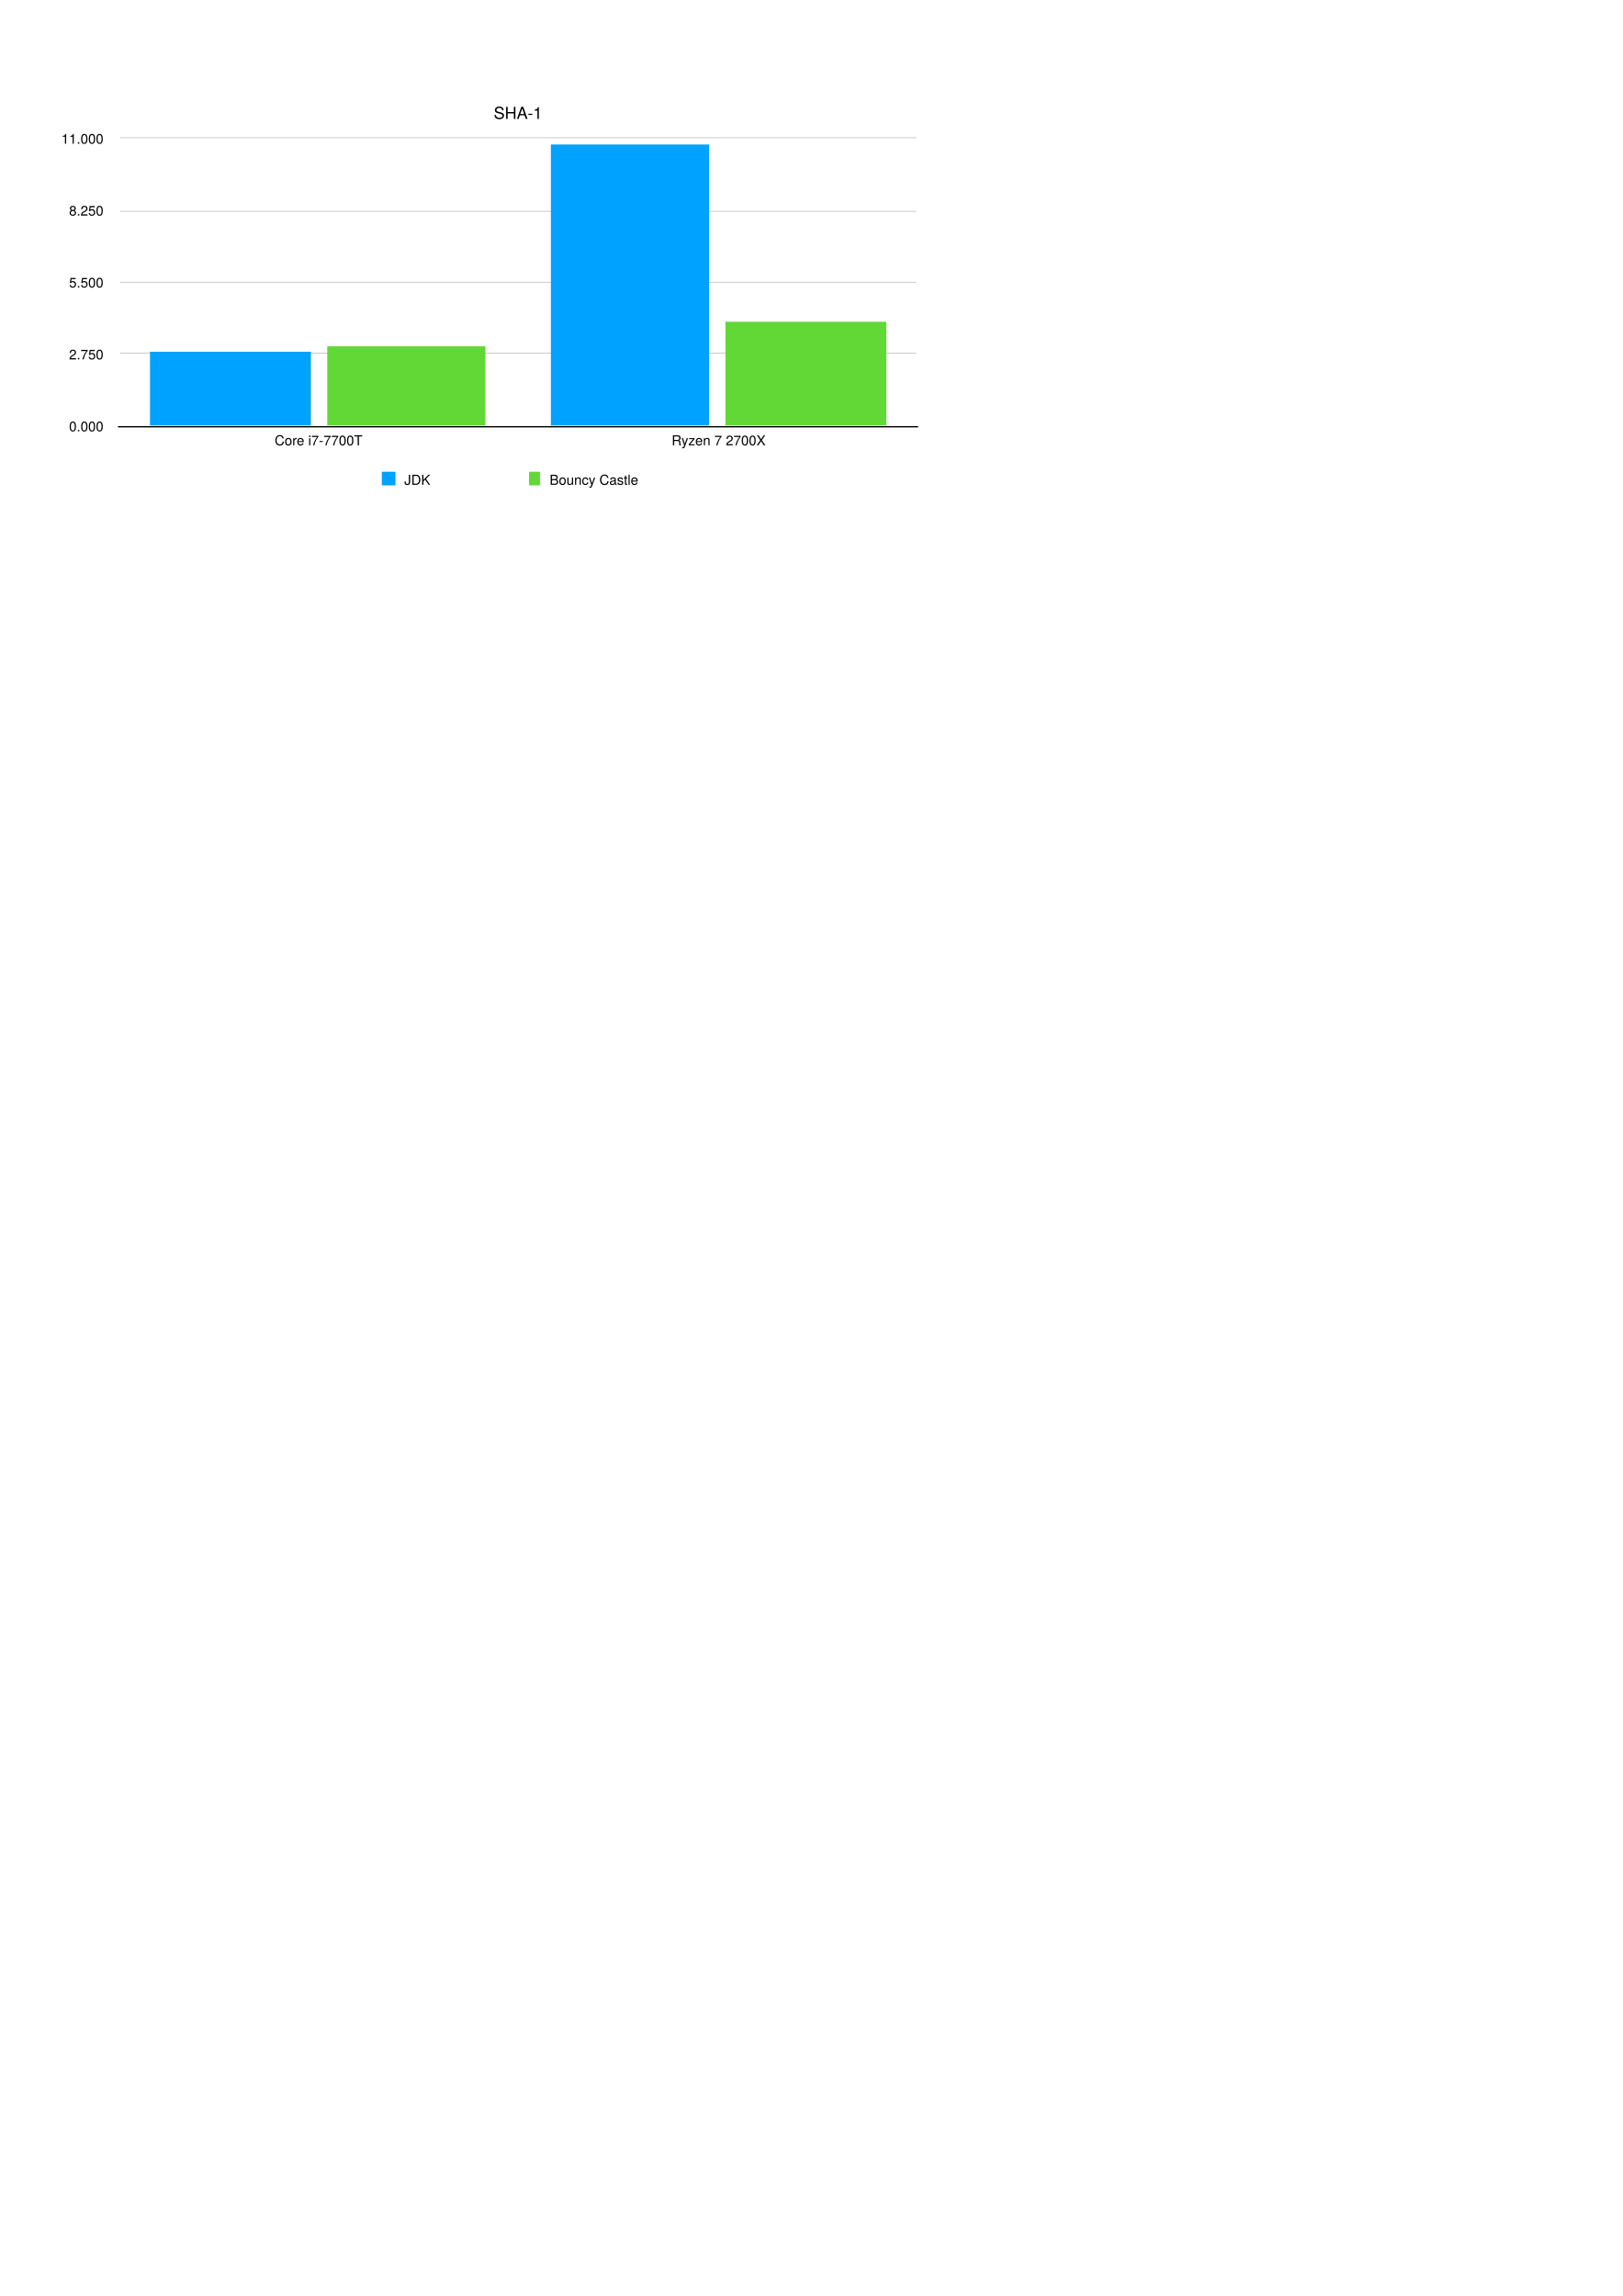
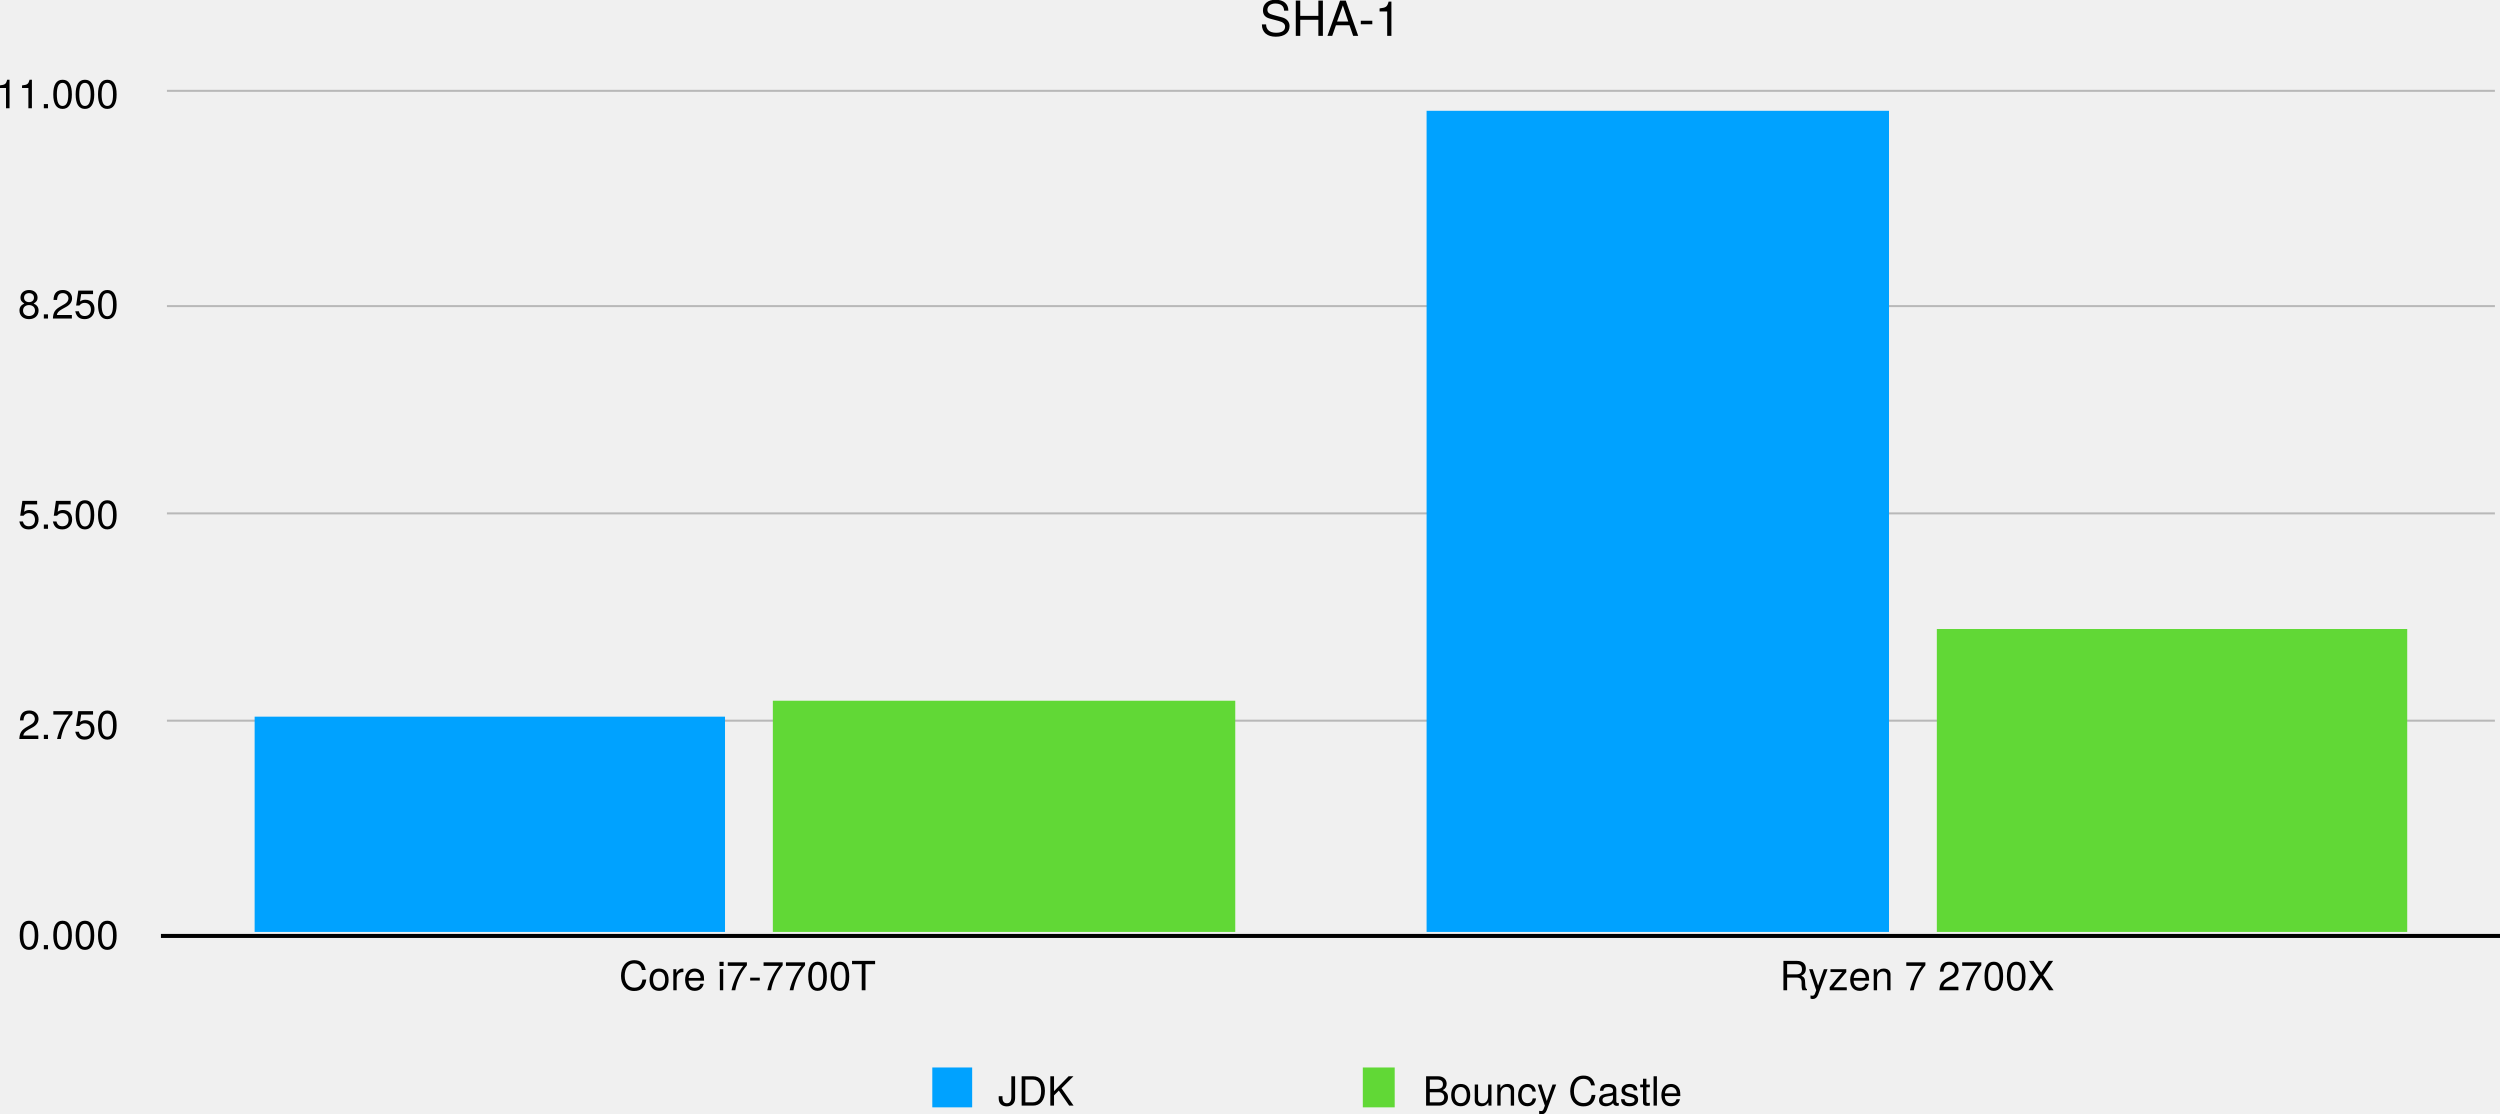
- <svg xmlns="http://www.w3.org/2000/svg" viewBox="0 0 793.333 1122.667" height="1122.667" width="793.333" xml:space="preserve" id="svg815" version="1.1">
-   <defs id="defs819">
-     <clipPath id="clipPath833" clipPathUnits="userSpaceOnUse">
-       <path id="path831" d="M 0,0 H 595 V 842 H 0 Z" />
-     </clipPath>
-     <clipPath id="clipPath845" clipPathUnits="userSpaceOnUse">
-       <path id="path843" d="m 43.152,796.605 h 293.486 v 7.401 H 43.152 Z" />
-     </clipPath>
-     <clipPath id="clipPath859" clipPathUnits="userSpaceOnUse">
-       <path id="path857" d="m 22.255,663.14 h 314.384 V 804.006 H 22.255 Z" />
-     </clipPath>
-     <clipPath id="clipPath883" clipPathUnits="userSpaceOnUse">
-       <path id="path881" d="m 24.556,682.248 h 14.142 v 6.925 H 24.556 Z" />
-     </clipPath>
-     <clipPath id="clipPath897" clipPathUnits="userSpaceOnUse">
-       <path id="path895" d="m 24.556,708.619 h 14.142 v 6.925 H 24.556 Z" />
-     </clipPath>
-     <clipPath id="clipPath911" clipPathUnits="userSpaceOnUse">
-       <path id="path909" d="m 24.556,734.99 h 14.142 v 6.925 H 24.556 Z" />
-     </clipPath>
-     <clipPath id="clipPath925" clipPathUnits="userSpaceOnUse">
-       <path id="path923" d="m 24.556,761.361 h 14.142 v 6.925 H 24.556 Z" />
-     </clipPath>
-     <clipPath id="clipPath939" clipPathUnits="userSpaceOnUse">
-       <path id="path937" d="m 22.255,787.732 h 16.443 v 6.925 H 22.255 Z" />
-     </clipPath>
-     <clipPath id="clipPath953" clipPathUnits="userSpaceOnUse">
-       <path id="path951" d="m 22.255,663.14 h 314.384 V 804.006 H 22.255 Z" />
-     </clipPath>
-     <clipPath id="clipPath965" clipPathUnits="userSpaceOnUse">
-       <path id="path963" d="m 99.954,677.108 h 33.77 v 6.925 H 99.954 Z" />
-     </clipPath>
-     <clipPath id="clipPath979" clipPathUnits="userSpaceOnUse">
-       <path id="path977" d="m 245.526,677.108 h 35.355 v 6.925 H 245.526 Z" />
-     </clipPath>
-     <clipPath id="clipPath993" clipPathUnits="userSpaceOnUse">
-       <path id="path991" d="m 120,686 h 58 v 29 h -58 z" />
-     </clipPath>
-     <clipPath id="clipPath1001" clipPathUnits="userSpaceOnUse">
-       <path id="path999" d="M 0,0 H 58 V 29 H 0 Z" />
-     </clipPath>
-     <clipPath id="clipPath1005" clipPathUnits="userSpaceOnUse">
-       <path id="path1003" d="M 0,0 H 58 V 29 H 0 Z" />
-     </clipPath>
-     <clipPath id="clipPath1025" clipPathUnits="userSpaceOnUse">
-       <path id="path1023" d="m 266,686 h 60 v 38 h -60 z" />
-     </clipPath>
-     <clipPath id="clipPath1033" clipPathUnits="userSpaceOnUse">
-       <path id="path1031" d="M 0,0 H 60 V 38 H 0 Z" />
-     </clipPath>
-     <clipPath id="clipPath1037" clipPathUnits="userSpaceOnUse">
-       <path id="path1035" d="M 0,0 H 59 V 38 H 0 Z" />
-     </clipPath>
-     <clipPath id="clipPath1057" clipPathUnits="userSpaceOnUse">
-       <path id="path1055" d="m 55,686 h 59 v 27 H 55 Z" />
-     </clipPath>
-     <clipPath id="clipPath1065" clipPathUnits="userSpaceOnUse">
-       <path id="path1063" d="M 0,0 H 59 V 27 H 0 Z" />
-     </clipPath>
-     <clipPath id="clipPath1069" clipPathUnits="userSpaceOnUse">
-       <path id="path1067" d="M 0,0 H 59 V 27 H 0 Z" />
-     </clipPath>
-     <clipPath id="clipPath1089" clipPathUnits="userSpaceOnUse">
-       <path id="path1087" d="m 202,686 h 59 v 103 h -59 z" />
-     </clipPath>
-     <clipPath id="clipPath1097" clipPathUnits="userSpaceOnUse">
-       <path id="path1095" d="M 0,0 H 59 V 103 H 0 Z" />
-     </clipPath>
-     <clipPath id="clipPath1101" clipPathUnits="userSpaceOnUse">
-       <path id="path1099" d="M 0,0 H 58 V 103 H 0 Z" />
-     </clipPath>
-     <clipPath id="clipPath1121" clipPathUnits="userSpaceOnUse">
-       <path id="path1119" d="m 22.255,663.14 h 314.384 V 804.006 H 22.255 Z" />
-     </clipPath>
-     <clipPath id="clipPath1145" clipPathUnits="userSpaceOnUse">
-       <path id="path1143" d="m 34.991,602.636 h 188.76 v 46.433 h -188.76 z" />
-     </clipPath>
-     <clipPath id="clipPath1175" clipPathUnits="userSpaceOnUse">
-       <path id="path1173" d="m 110.787,624.024 h 55.361 v 9.948 H 110.787 Z" />
-     </clipPath>
-     <clipPath id="clipPath1189" clipPathUnits="userSpaceOnUse">
-       <path id="path1187" d="m 166.325,624.024 h 56.51 v 9.948 H 166.325 Z" />
-     </clipPath>
-     <clipPath id="clipPath1203" clipPathUnits="userSpaceOnUse">
-       <path id="path1201" d="m 36.088,613.692 h 74.421 v 9.953 H 36.088 Z" />
-     </clipPath>
-     <clipPath id="clipPath1217" clipPathUnits="userSpaceOnUse">
-       <path id="path1215" d="m 110.888,613.692 h 55.26 v 9.953 H 110.888 Z" />
-     </clipPath>
-     <clipPath id="clipPath1231" clipPathUnits="userSpaceOnUse">
-       <path id="path1229" d="m 166.325,613.692 h 56.51 v 9.953 H 166.325 Z" />
-     </clipPath>
-     <clipPath id="clipPath1245" clipPathUnits="userSpaceOnUse">
-       <path id="path1243" d="m 36.088,603.563 h 74.421 v 9.953 H 36.088 Z" />
-     </clipPath>
-     <clipPath id="clipPath1259" clipPathUnits="userSpaceOnUse">
-       <path id="path1257" d="m 110.888,603.563 h 55.26 v 9.953 H 110.888 Z" />
-     </clipPath>
-     <clipPath id="clipPath1273" clipPathUnits="userSpaceOnUse">
-       <path id="path1271" d="m 166.325,603.563 h 56.51 v 9.953 H 166.325 Z" />
-     </clipPath>
-     <clipPath id="clipPath1287" clipPathUnits="userSpaceOnUse">
-       <path id="path1285" d="m 34.991,602.636 h 188.76 v 46.433 h -188.76 z" />
-     </clipPath>
-     <clipPath id="clipPath1351" clipPathUnits="userSpaceOnUse">
-       <path id="path1349" d="m 290.445,17.815 h 14.157 V 39.982 H 290.445 Z" />
+ <svg xmlns="http://www.w3.org/2000/svg" viewBox="0 0 418.102 186.305" height="186.305" width="418.102" xml:space="preserve" id="svg10" version="1.1">
+   <defs id="defs14">
+     <clipPath id="clipPath28" clipPathUnits="userSpaceOnUse">
+       <path id="path26" d="M 0,0 H 595 V 842 H 0 Z" />
+     </clipPath>
+     <clipPath id="clipPath40" clipPathUnits="userSpaceOnUse">
+       <path id="path38" d="m 43.152,796.605 h 293.486 v 7.401 H 43.152 Z" />
+     </clipPath>
+     <clipPath id="clipPath54" clipPathUnits="userSpaceOnUse">
+       <path id="path52" d="m 22.255,663.14 h 314.384 V 804.006 H 22.255 Z" />
+     </clipPath>
+     <clipPath id="clipPath78" clipPathUnits="userSpaceOnUse">
+       <path id="path76" d="m 24.556,682.248 h 14.142 v 6.925 H 24.556 Z" />
+     </clipPath>
+     <clipPath id="clipPath92" clipPathUnits="userSpaceOnUse">
+       <path id="path90" d="m 24.556,708.619 h 14.142 v 6.925 H 24.556 Z" />
+     </clipPath>
+     <clipPath id="clipPath106" clipPathUnits="userSpaceOnUse">
+       <path id="path104" d="m 24.556,734.99 h 14.142 v 6.925 H 24.556 Z" />
+     </clipPath>
+     <clipPath id="clipPath120" clipPathUnits="userSpaceOnUse">
+       <path id="path118" d="m 24.556,761.361 h 14.142 v 6.925 H 24.556 Z" />
+     </clipPath>
+     <clipPath id="clipPath134" clipPathUnits="userSpaceOnUse">
+       <path id="path132" d="m 22.255,787.732 h 16.443 v 6.925 H 22.255 Z" />
+     </clipPath>
+     <clipPath id="clipPath148" clipPathUnits="userSpaceOnUse">
+       <path id="path146" d="m 22.255,663.14 h 314.384 V 804.006 H 22.255 Z" />
+     </clipPath>
+     <clipPath id="clipPath160" clipPathUnits="userSpaceOnUse">
+       <path id="path158" d="m 99.954,677.108 h 33.77 v 6.925 H 99.954 Z" />
+     </clipPath>
+     <clipPath id="clipPath174" clipPathUnits="userSpaceOnUse">
+       <path id="path172" d="m 245.526,677.108 h 35.355 v 6.925 H 245.526 Z" />
+     </clipPath>
+     <clipPath id="clipPath188" clipPathUnits="userSpaceOnUse">
+       <path id="path186" d="m 120,686 h 58 v 29 h -58 z" />
+     </clipPath>
+     <clipPath id="clipPath196" clipPathUnits="userSpaceOnUse">
+       <path id="path194" d="M 0,0 H 58 V 29 H 0 Z" />
+     </clipPath>
+     <clipPath id="clipPath200" clipPathUnits="userSpaceOnUse">
+       <path id="path198" d="M 0,0 H 58 V 29 H 0 Z" />
+     </clipPath>
+     <clipPath id="clipPath220" clipPathUnits="userSpaceOnUse">
+       <path id="path218" d="m 266,686 h 60 v 38 h -60 z" />
+     </clipPath>
+     <clipPath id="clipPath228" clipPathUnits="userSpaceOnUse">
+       <path id="path226" d="M 0,0 H 60 V 38 H 0 Z" />
+     </clipPath>
+     <clipPath id="clipPath232" clipPathUnits="userSpaceOnUse">
+       <path id="path230" d="M 0,0 H 59 V 38 H 0 Z" />
+     </clipPath>
+     <clipPath id="clipPath252" clipPathUnits="userSpaceOnUse">
+       <path id="path250" d="m 55,686 h 59 v 27 H 55 Z" />
+     </clipPath>
+     <clipPath id="clipPath260" clipPathUnits="userSpaceOnUse">
+       <path id="path258" d="M 0,0 H 59 V 27 H 0 Z" />
+     </clipPath>
+     <clipPath id="clipPath264" clipPathUnits="userSpaceOnUse">
+       <path id="path262" d="M 0,0 H 59 V 27 H 0 Z" />
+     </clipPath>
+     <clipPath id="clipPath284" clipPathUnits="userSpaceOnUse">
+       <path id="path282" d="m 202,686 h 59 v 103 h -59 z" />
+     </clipPath>
+     <clipPath id="clipPath292" clipPathUnits="userSpaceOnUse">
+       <path id="path290" d="M 0,0 H 59 V 103 H 0 Z" />
+     </clipPath>
+     <clipPath id="clipPath296" clipPathUnits="userSpaceOnUse">
+       <path id="path294" d="M 0,0 H 58 V 103 H 0 Z" />
+     </clipPath>
+     <clipPath id="clipPath316" clipPathUnits="userSpaceOnUse">
+       <path id="path314" d="m 22.255,663.14 h 314.384 V 804.006 H 22.255 Z" />
+     </clipPath>
+     <clipPath id="clipPath340" clipPathUnits="userSpaceOnUse">
+       <path id="path338" d="m 34.991,602.636 h 188.76 v 46.433 h -188.76 z" />
+     </clipPath>
+     <clipPath id="clipPath370" clipPathUnits="userSpaceOnUse">
+       <path id="path368" d="m 110.787,624.024 h 55.361 v 9.948 H 110.787 Z" />
+     </clipPath>
+     <clipPath id="clipPath384" clipPathUnits="userSpaceOnUse">
+       <path id="path382" d="m 166.325,624.024 h 56.51 v 9.948 H 166.325 Z" />
+     </clipPath>
+     <clipPath id="clipPath398" clipPathUnits="userSpaceOnUse">
+       <path id="path396" d="m 36.088,613.692 h 74.421 v 9.953 H 36.088 Z" />
+     </clipPath>
+     <clipPath id="clipPath412" clipPathUnits="userSpaceOnUse">
+       <path id="path410" d="m 110.888,613.692 h 55.26 v 9.953 H 110.888 Z" />
+     </clipPath>
+     <clipPath id="clipPath426" clipPathUnits="userSpaceOnUse">
+       <path id="path424" d="m 166.325,613.692 h 56.51 v 9.953 H 166.325 Z" />
+     </clipPath>
+     <clipPath id="clipPath440" clipPathUnits="userSpaceOnUse">
+       <path id="path438" d="m 36.088,603.563 h 74.421 v 9.953 H 36.088 Z" />
+     </clipPath>
+     <clipPath id="clipPath454" clipPathUnits="userSpaceOnUse">
+       <path id="path452" d="m 110.888,603.563 h 55.26 v 9.953 H 110.888 Z" />
+     </clipPath>
+     <clipPath id="clipPath468" clipPathUnits="userSpaceOnUse">
+       <path id="path466" d="m 166.325,603.563 h 56.51 v 9.953 H 166.325 Z" />
+     </clipPath>
+     <clipPath id="clipPath482" clipPathUnits="userSpaceOnUse">
+       <path id="path480" d="m 34.991,602.636 h 188.76 v 46.433 h -188.76 z" />
+     </clipPath>
+     <clipPath id="clipPath546" clipPathUnits="userSpaceOnUse">
+       <path id="path544" d="m 290.445,17.815 h 14.157 V 39.982 H 290.445 Z" />
    </clipPath>
  </defs>
-   <g transform="matrix(1.333333,0,0,-1.333333,0,1122.667)" id="g823">
-     <g id="g825" />
-     <g id="g827">
-       <g clip-path="url(#clipPath833)" id="g829">
-         <path id="path835" style="fill:#ffffff;fill-opacity:1;fill-rule:nonzero;stroke:none" d="M 0,842 H 595 V -1 H 0 Z" />
-         <path id="path837" style="fill:#ffffff;fill-opacity:1;fill-rule:nonzero;stroke:none" d="M 0,842 H 595 V 0 H 0 Z" />
-       </g>
-     </g>
-     <g id="g839">
-       <g clip-path="url(#clipPath845)" id="g841">
-         <g transform="matrix(0.5047058,0,0,0.5047058,181.0486,798.3993)" id="g847">
-           <text id="text851" style="font-variant:normal;font-weight:normal;font-size:12px;font-family:HelveticaNeue;-inkscape-font-specification:HelveticaNeue;writing-mode:lr-tb;fill:#000000;fill-opacity:1;fill-rule:nonzero;stroke:none" transform="scale(1,-1)">
-             <tspan id="tspan849" y="0" x="0 7.776 16.44 24.216 28.884">SHA-1</tspan>
-           </text>
-         </g>
-       </g>
-     </g>
-     <g id="g853">
-       <g clip-path="url(#clipPath859)" id="g855">
-         <g transform="matrix(0.5047058,0,0,-0.5047058,22.25453,804.0056)" id="g861">
-           <path id="path863" style="fill:none;stroke:#b8b8b8;stroke-width:0.5;stroke-linecap:butt;stroke-linejoin:miter;stroke-miterlimit:4;stroke-dasharray:none;stroke-opacity:1" d="M 43.085,181.305 H 621.64" />
-         </g>
-         <g transform="matrix(0.5047058,0,0,-0.5047058,22.25453,804.0056)" id="g865">
-           <path id="path867" style="fill:none;stroke:#b8b8b8;stroke-width:0.5;stroke-linecap:butt;stroke-linejoin:miter;stroke-miterlimit:4;stroke-dasharray:none;stroke-opacity:1" d="M 43.085,129.79 H 621.64" />
-         </g>
-         <g transform="matrix(0.5047058,0,0,-0.5047058,22.25453,804.0056)" id="g869">
-           <path id="path871" style="fill:none;stroke:#b8b8b8;stroke-width:0.5;stroke-linecap:butt;stroke-linejoin:miter;stroke-miterlimit:4;stroke-dasharray:none;stroke-opacity:1" d="M 43.085,78.274 H 621.64" />
-         </g>
-         <g transform="matrix(0.5047058,0,0,-0.5047058,22.25453,804.0056)" id="g873">
-           <path id="path875" style="fill:none;stroke:#b8b8b8;stroke-width:0.5;stroke-linecap:butt;stroke-linejoin:miter;stroke-miterlimit:4;stroke-dasharray:none;stroke-opacity:1" d="M 43.085,24.778 H 621.64" />
-         </g>
-       </g>
-     </g>
-     <g id="g877">
-       <g clip-path="url(#clipPath883)" id="g879">
-         <g transform="matrix(0.5047058,0,0,0.5047058,25.31304,683.828)" id="g885">
-           <text id="text889" style="font-variant:normal;font-weight:normal;font-size:10px;font-family:HelveticaNeue;-inkscape-font-specification:HelveticaNeue;writing-mode:lr-tb;fill:#000000;fill-opacity:1;fill-rule:nonzero;stroke:none" transform="scale(1,-1)">
-             <tspan id="tspan887" y="0" x="0 5.56 8.34 13.9 19.46">0.000</tspan>
-           </text>
-         </g>
-       </g>
-     </g>
-     <g id="g891">
-       <g clip-path="url(#clipPath897)" id="g893">
-         <g transform="matrix(0.5047058,0,0,0.5047058,25.31304,710.1989)" id="g899">
-           <text id="text903" style="font-variant:normal;font-weight:normal;font-size:10px;font-family:HelveticaNeue;-inkscape-font-specification:HelveticaNeue;writing-mode:lr-tb;fill:#000000;fill-opacity:1;fill-rule:nonzero;stroke:none" transform="scale(1,-1)">
-             <tspan id="tspan901" y="0" x="0 5.56 8.34 13.9 19.46">2.750</tspan>
-           </text>
-         </g>
-       </g>
-     </g>
-     <g id="g905">
-       <g clip-path="url(#clipPath911)" id="g907">
-         <g transform="matrix(0.5047058,0,0,0.5047058,25.31304,736.5698)" id="g913">
-           <text id="text917" style="font-variant:normal;font-weight:normal;font-size:10px;font-family:HelveticaNeue;-inkscape-font-specification:HelveticaNeue;writing-mode:lr-tb;fill:#000000;fill-opacity:1;fill-rule:nonzero;stroke:none" transform="scale(1,-1)">
-             <tspan id="tspan915" y="0" x="0 5.56 8.34 13.9 19.46">5.500</tspan>
-           </text>
-         </g>
-       </g>
-     </g>
-     <g id="g919">
-       <g clip-path="url(#clipPath925)" id="g921">
-         <g transform="matrix(0.5047058,0,0,0.5047058,25.31304,762.9407)" id="g927">
-           <text id="text931" style="font-variant:normal;font-weight:normal;font-size:10px;font-family:HelveticaNeue;-inkscape-font-specification:HelveticaNeue;writing-mode:lr-tb;fill:#000000;fill-opacity:1;fill-rule:nonzero;stroke:none" transform="scale(1,-1)">
-             <tspan id="tspan929" y="0" x="0 5.56 8.34 13.9 19.46">8.250</tspan>
-           </text>
-         </g>
-       </g>
-     </g>
-     <g id="g933">
-       <g clip-path="url(#clipPath939)" id="g935">
-         <g transform="matrix(0.5047058,0,0,0.5047058,22.50688,789.3116)" id="g941">
-           <text id="text945" style="font-variant:normal;font-weight:normal;font-size:10px;font-family:HelveticaNeue;-inkscape-font-specification:HelveticaNeue;writing-mode:lr-tb;fill:#000000;fill-opacity:1;fill-rule:nonzero;stroke:none" transform="scale(1,-1)">
-             <tspan id="tspan943" y="0" x="0 5.56 11.12 13.9 19.46 25.02">11.000</tspan>
-           </text>
-         </g>
-       </g>
-     </g>
-     <g id="g947">
-       <g clip-path="url(#clipPath953)" id="g949">
-         <g transform="matrix(0.5047058,0,0,-0.5047058,22.25453,804.0056)" id="g955">
-           <path id="path957" style="fill:none;stroke:#000000;stroke-width:1;stroke-linecap:square;stroke-linejoin:miter;stroke-miterlimit:4;stroke-dasharray:none;stroke-opacity:1" d="M 42.095,234.801 H 622.631" />
-         </g>
-       </g>
-     </g>
-     <g id="g959">
-       <g clip-path="url(#clipPath965)" id="g961">
-         <g transform="matrix(0.5047058,0,0,0.5047058,100.711,678.6876)" id="g967">
-           <text id="text971" style="font-variant:normal;font-weight:normal;font-size:10px;font-family:HelveticaNeue;-inkscape-font-specification:HelveticaNeue;writing-mode:lr-tb;fill:#000000;fill-opacity:1;fill-rule:nonzero;stroke:none" transform="scale(1,-1)">
-             <tspan id="tspan969" y="0" x="0 7.22 12.96 16.11 21.48 24.26 26.48 32.04 35.93 41.49 47.05 52.61 58.17">Core i7-7700T</tspan>
-           </text>
-         </g>
-       </g>
-     </g>
-     <g id="g973">
-       <g clip-path="url(#clipPath979)" id="g975">
-         <g transform="matrix(0.5047058,0,0,0.5047058,246.2833,678.6876)" id="g981">
-           <text id="text985" style="font-variant:normal;font-weight:normal;font-size:10px;font-family:HelveticaNeue;-inkscape-font-specification:HelveticaNeue;writing-mode:lr-tb;fill:#000000;fill-opacity:1;fill-rule:nonzero;stroke:none" transform="scale(1,-1)">
-             <tspan id="tspan983" y="0" x="0 6.85 11.85 16.65 22.02 27.58 30.36 35.92 38.7 44.26 49.82 55.38 60.94">Ryzen 7 2700X</tspan>
-           </text>
-         </g>
-       </g>
-     </g>
-     <g id="g987">
-       <g clip-path="url(#clipPath993)" id="g989">
-         <g transform="matrix(1,0,0,-1,120,715)" id="g995">
-           <g id="g997" />
-           <g id="g1017">
-             <g id="g1015" clip-path="url(#clipPath1001)">
-               <g id="g1007" />
-               <g id="g1013">
-                 <g id="g1011" clip-path="url(#clipPath1005)">
-                   <path id="path1009" style="fill:#61d836;fill-opacity:1;fill-rule:nonzero;stroke:none" d="M 0,0 H 58 V 29 H 0 Z" />
-                 </g>
-               </g>
-             </g>
-           </g>
-         </g>
-       </g>
-     </g>
-     <g id="g1019">
-       <g clip-path="url(#clipPath1025)" id="g1021">
-         <g transform="matrix(1,0,0,-1,266,724)" id="g1027">
-           <g id="g1029" />
-           <g id="g1049">
-             <g id="g1047" clip-path="url(#clipPath1033)">
-               <g id="g1039" />
-               <g id="g1045">
-                 <g id="g1043" clip-path="url(#clipPath1037)">
-                   <path id="path1041" style="fill:#61d836;fill-opacity:1;fill-rule:nonzero;stroke:none" d="M 0,0 H 59 V 38 H 0 Z" />
-                 </g>
-               </g>
-             </g>
-           </g>
-         </g>
-       </g>
-     </g>
-     <g id="g1051">
-       <g clip-path="url(#clipPath1057)" id="g1053">
-         <g transform="matrix(1,0,0,-1,55,713)" id="g1059">
-           <g id="g1061" />
-           <g id="g1081">
-             <g id="g1079" clip-path="url(#clipPath1065)">
-               <g id="g1071" />
-               <g id="g1077">
-                 <g id="g1075" clip-path="url(#clipPath1069)">
-                   <path id="path1073" style="fill:#00a2ff;fill-opacity:1;fill-rule:nonzero;stroke:none" d="M 0,0 H 59 V 27 H 0 Z" />
-                 </g>
-               </g>
-             </g>
-           </g>
-         </g>
-       </g>
-     </g>
-     <g id="g1083">
-       <g clip-path="url(#clipPath1089)" id="g1085">
-         <g transform="matrix(1,0,0,-1,202,789)" id="g1091">
-           <g id="g1093" />
-           <g id="g1113">
-             <g id="g1111" clip-path="url(#clipPath1097)">
-               <g id="g1103" />
-               <g id="g1109">
-                 <g id="g1107" clip-path="url(#clipPath1101)">
-                   <path id="path1105" style="fill:#00a2ff;fill-opacity:1;fill-rule:nonzero;stroke:none" d="M 0,0 H 58 V 103 H 0 Z" />
-                 </g>
-               </g>
-             </g>
-           </g>
-         </g>
-       </g>
-     </g>
-     <g id="g1115">
-       <g clip-path="url(#clipPath1121)" id="g1117">
-         <path id="path1123" style="fill:#00a2ff;fill-opacity:1;fill-rule:nonzero;stroke:none" d="m 140,669 h 5 v -5 h -5 z" />
-         <g transform="matrix(0.5047058,0,0,0.5047058,148.235,664.2152)" id="g1125">
-           <text id="text1129" style="font-variant:normal;font-weight:normal;font-size:10px;font-family:HelveticaNeue;-inkscape-font-specification:HelveticaNeue;writing-mode:lr-tb;fill:#000000;fill-opacity:1;fill-rule:nonzero;stroke:none" transform="scale(1,-1)">
-             <tspan id="tspan1127" y="0" x="0 5.19 12.23">JDK</tspan>
-           </text>
-         </g>
-         <path id="path1131" style="fill:#61d836;fill-opacity:1;fill-rule:nonzero;stroke:none" d="m 194,669 h 4 v -5 h -4 z" />
-         <g transform="matrix(0.5047058,0,0,0.5047058,201.5352,664.2152)" id="g1133">
-           <text id="text1137" style="font-variant:normal;font-weight:normal;font-size:10px;font-family:HelveticaNeue;-inkscape-font-specification:HelveticaNeue;writing-mode:lr-tb;fill:#000000;fill-opacity:1;fill-rule:nonzero;stroke:none" transform="scale(1,-1)">
-             <tspan id="tspan1135" y="0" x="0 6.85 12.59 18.15 23.71 29.08 34.08 36.86 44.08 49.45 54.45 57.6 59.82">Bouncy Castle</tspan>
+   <g transform="matrix(1.333333,0,0,-1.333333,-30.74849,1070.526)" id="g18">
+     <g id="g20" />
+     <g id="g34">
+       <g clip-path="url(#clipPath40)" id="g36">
+         <g transform="matrix(0.5047058,0,0,0.5047058,181.0486,798.3993)" id="g42">
+           <text id="text46" style="font-variant:normal;font-weight:normal;font-size:12px;font-family:HelveticaNeue;-inkscape-font-specification:HelveticaNeue;writing-mode:lr-tb;fill:#000000;fill-opacity:1;fill-rule:nonzero;stroke:none" transform="scale(1,-1)">
+             <tspan id="tspan44" y="0" x="0 7.776 16.44 24.216 28.884">SHA-1</tspan>
+           </text>
+         </g>
+       </g>
+     </g>
+     <g id="g48">
+       <g clip-path="url(#clipPath54)" id="g50">
+         <g transform="matrix(0.5047058,0,0,-0.5047058,22.25453,804.0056)" id="g56">
+           <path id="path58" style="fill:none;stroke:#b8b8b8;stroke-width:0.5;stroke-linecap:butt;stroke-linejoin:miter;stroke-miterlimit:4;stroke-dasharray:none;stroke-opacity:1" d="M 43.085,181.305 H 621.64" />
+         </g>
+         <g transform="matrix(0.5047058,0,0,-0.5047058,22.25453,804.0056)" id="g60">
+           <path id="path62" style="fill:none;stroke:#b8b8b8;stroke-width:0.5;stroke-linecap:butt;stroke-linejoin:miter;stroke-miterlimit:4;stroke-dasharray:none;stroke-opacity:1" d="M 43.085,129.79 H 621.64" />
+         </g>
+         <g transform="matrix(0.5047058,0,0,-0.5047058,22.25453,804.0056)" id="g64">
+           <path id="path66" style="fill:none;stroke:#b8b8b8;stroke-width:0.5;stroke-linecap:butt;stroke-linejoin:miter;stroke-miterlimit:4;stroke-dasharray:none;stroke-opacity:1" d="M 43.085,78.274 H 621.64" />
+         </g>
+         <g transform="matrix(0.5047058,0,0,-0.5047058,22.25453,804.0056)" id="g68">
+           <path id="path70" style="fill:none;stroke:#b8b8b8;stroke-width:0.5;stroke-linecap:butt;stroke-linejoin:miter;stroke-miterlimit:4;stroke-dasharray:none;stroke-opacity:1" d="M 43.085,24.778 H 621.64" />
+         </g>
+       </g>
+     </g>
+     <g id="g72">
+       <g clip-path="url(#clipPath78)" id="g74">
+         <g transform="matrix(0.5047058,0,0,0.5047058,25.31304,683.828)" id="g80">
+           <text id="text84" style="font-variant:normal;font-weight:normal;font-size:10px;font-family:HelveticaNeue;-inkscape-font-specification:HelveticaNeue;writing-mode:lr-tb;fill:#000000;fill-opacity:1;fill-rule:nonzero;stroke:none" transform="scale(1,-1)">
+             <tspan id="tspan82" y="0" x="0 5.56 8.34 13.9 19.46">0.000</tspan>
+           </text>
+         </g>
+       </g>
+     </g>
+     <g id="g86">
+       <g clip-path="url(#clipPath92)" id="g88">
+         <g transform="matrix(0.5047058,0,0,0.5047058,25.31304,710.1989)" id="g94">
+           <text id="text98" style="font-variant:normal;font-weight:normal;font-size:10px;font-family:HelveticaNeue;-inkscape-font-specification:HelveticaNeue;writing-mode:lr-tb;fill:#000000;fill-opacity:1;fill-rule:nonzero;stroke:none" transform="scale(1,-1)">
+             <tspan id="tspan96" y="0" x="0 5.56 8.34 13.9 19.46">2.750</tspan>
+           </text>
+         </g>
+       </g>
+     </g>
+     <g id="g100">
+       <g clip-path="url(#clipPath106)" id="g102">
+         <g transform="matrix(0.5047058,0,0,0.5047058,25.31304,736.5698)" id="g108">
+           <text id="text112" style="font-variant:normal;font-weight:normal;font-size:10px;font-family:HelveticaNeue;-inkscape-font-specification:HelveticaNeue;writing-mode:lr-tb;fill:#000000;fill-opacity:1;fill-rule:nonzero;stroke:none" transform="scale(1,-1)">
+             <tspan id="tspan110" y="0" x="0 5.56 8.34 13.9 19.46">5.500</tspan>
+           </text>
+         </g>
+       </g>
+     </g>
+     <g id="g114">
+       <g clip-path="url(#clipPath120)" id="g116">
+         <g transform="matrix(0.5047058,0,0,0.5047058,25.31304,762.9407)" id="g122">
+           <text id="text126" style="font-variant:normal;font-weight:normal;font-size:10px;font-family:HelveticaNeue;-inkscape-font-specification:HelveticaNeue;writing-mode:lr-tb;fill:#000000;fill-opacity:1;fill-rule:nonzero;stroke:none" transform="scale(1,-1)">
+             <tspan id="tspan124" y="0" x="0 5.56 8.34 13.9 19.46">8.250</tspan>
+           </text>
+         </g>
+       </g>
+     </g>
+     <g id="g128">
+       <g clip-path="url(#clipPath134)" id="g130">
+         <g transform="matrix(0.5047058,0,0,0.5047058,22.50688,789.3116)" id="g136">
+           <text id="text140" style="font-variant:normal;font-weight:normal;font-size:10px;font-family:HelveticaNeue;-inkscape-font-specification:HelveticaNeue;writing-mode:lr-tb;fill:#000000;fill-opacity:1;fill-rule:nonzero;stroke:none" transform="scale(1,-1)">
+             <tspan id="tspan138" y="0" x="0 5.56 11.12 13.9 19.46 25.02">11.000</tspan>
+           </text>
+         </g>
+       </g>
+     </g>
+     <g id="g142">
+       <g clip-path="url(#clipPath148)" id="g144">
+         <g transform="matrix(0.5047058,0,0,-0.5047058,22.25453,804.0056)" id="g150">
+           <path id="path152" style="fill:none;stroke:#000000;stroke-width:1;stroke-linecap:square;stroke-linejoin:miter;stroke-miterlimit:4;stroke-dasharray:none;stroke-opacity:1" d="M 42.095,234.801 H 622.631" />
+         </g>
+       </g>
+     </g>
+     <g id="g154">
+       <g clip-path="url(#clipPath160)" id="g156">
+         <g transform="matrix(0.5047058,0,0,0.5047058,100.711,678.6876)" id="g162">
+           <text id="text166" style="font-variant:normal;font-weight:normal;font-size:10px;font-family:HelveticaNeue;-inkscape-font-specification:HelveticaNeue;writing-mode:lr-tb;fill:#000000;fill-opacity:1;fill-rule:nonzero;stroke:none" transform="scale(1,-1)">
+             <tspan id="tspan164" y="0" x="0 7.22 12.96 16.11 21.48 24.26 26.48 32.04 35.93 41.49 47.05 52.61 58.17">Core i7-7700T</tspan>
+           </text>
+         </g>
+       </g>
+     </g>
+     <g id="g168">
+       <g clip-path="url(#clipPath174)" id="g170">
+         <g transform="matrix(0.5047058,0,0,0.5047058,246.2833,678.6876)" id="g176">
+           <text id="text180" style="font-variant:normal;font-weight:normal;font-size:10px;font-family:HelveticaNeue;-inkscape-font-specification:HelveticaNeue;writing-mode:lr-tb;fill:#000000;fill-opacity:1;fill-rule:nonzero;stroke:none" transform="scale(1,-1)">
+             <tspan id="tspan178" y="0" x="0 6.85 11.85 16.65 22.02 27.58 30.36 35.92 38.7 44.26 49.82 55.38 60.94">Ryzen 7 2700X</tspan>
+           </text>
+         </g>
+       </g>
+     </g>
+     <g id="g182">
+       <g clip-path="url(#clipPath188)" id="g184">
+         <g transform="matrix(1,0,0,-1,120,715)" id="g190">
+           <g id="g192" />
+           <g id="g212">
+             <g id="g210" clip-path="url(#clipPath196)">
+               <g id="g202" />
+               <g id="g208">
+                 <g id="g206" clip-path="url(#clipPath200)">
+                   <path id="path204" style="fill:#61d836;fill-opacity:1;fill-rule:nonzero;stroke:none" d="M 0,0 H 58 V 29 H 0 Z" />
+                 </g>
+               </g>
+             </g>
+           </g>
+         </g>
+       </g>
+     </g>
+     <g id="g214">
+       <g clip-path="url(#clipPath220)" id="g216">
+         <g transform="matrix(1,0,0,-1,266,724)" id="g222">
+           <g id="g224" />
+           <g id="g244">
+             <g id="g242" clip-path="url(#clipPath228)">
+               <g id="g234" />
+               <g id="g240">
+                 <g id="g238" clip-path="url(#clipPath232)">
+                   <path id="path236" style="fill:#61d836;fill-opacity:1;fill-rule:nonzero;stroke:none" d="M 0,0 H 59 V 38 H 0 Z" />
+                 </g>
+               </g>
+             </g>
+           </g>
+         </g>
+       </g>
+     </g>
+     <g id="g246">
+       <g clip-path="url(#clipPath252)" id="g248">
+         <g transform="matrix(1,0,0,-1,55,713)" id="g254">
+           <g id="g256" />
+           <g id="g276">
+             <g id="g274" clip-path="url(#clipPath260)">
+               <g id="g266" />
+               <g id="g272">
+                 <g id="g270" clip-path="url(#clipPath264)">
+                   <path id="path268" style="fill:#00a2ff;fill-opacity:1;fill-rule:nonzero;stroke:none" d="M 0,0 H 59 V 27 H 0 Z" />
+                 </g>
+               </g>
+             </g>
+           </g>
+         </g>
+       </g>
+     </g>
+     <g id="g278">
+       <g clip-path="url(#clipPath284)" id="g280">
+         <g transform="matrix(1,0,0,-1,202,789)" id="g286">
+           <g id="g288" />
+           <g id="g308">
+             <g id="g306" clip-path="url(#clipPath292)">
+               <g id="g298" />
+               <g id="g304">
+                 <g id="g302" clip-path="url(#clipPath296)">
+                   <path id="path300" style="fill:#00a2ff;fill-opacity:1;fill-rule:nonzero;stroke:none" d="M 0,0 H 58 V 103 H 0 Z" />
+                 </g>
+               </g>
+             </g>
+           </g>
+         </g>
+       </g>
+     </g>
+     <g id="g310">
+       <g clip-path="url(#clipPath316)" id="g312">
+         <path id="path318" style="fill:#00a2ff;fill-opacity:1;fill-rule:nonzero;stroke:none" d="m 140,669 h 5 v -5 h -5 z" />
+         <g transform="matrix(0.5047058,0,0,0.5047058,148.235,664.2152)" id="g320">
+           <text id="text324" style="font-variant:normal;font-weight:normal;font-size:10px;font-family:HelveticaNeue;-inkscape-font-specification:HelveticaNeue;writing-mode:lr-tb;fill:#000000;fill-opacity:1;fill-rule:nonzero;stroke:none" transform="scale(1,-1)">
+             <tspan id="tspan322" y="0" x="0 5.19 12.23">JDK</tspan>
+           </text>
+         </g>
+         <path id="path326" style="fill:#61d836;fill-opacity:1;fill-rule:nonzero;stroke:none" d="m 194,669 h 4 v -5 h -4 z" />
+         <g transform="matrix(0.5047058,0,0,0.5047058,201.5352,664.2152)" id="g328">
+           <text id="text332" style="font-variant:normal;font-weight:normal;font-size:10px;font-family:HelveticaNeue;-inkscape-font-specification:HelveticaNeue;writing-mode:lr-tb;fill:#000000;fill-opacity:1;fill-rule:nonzero;stroke:none" transform="scale(1,-1)">
+             <tspan id="tspan330" y="0" x="0 6.85 12.59 18.15 23.71 29.08 34.08 36.86 44.08 49.45 54.45 57.6 59.82">Bouncy Castle</tspan>
          </text>
        </g>
      </g>
    </g>
  </g>
</svg>
